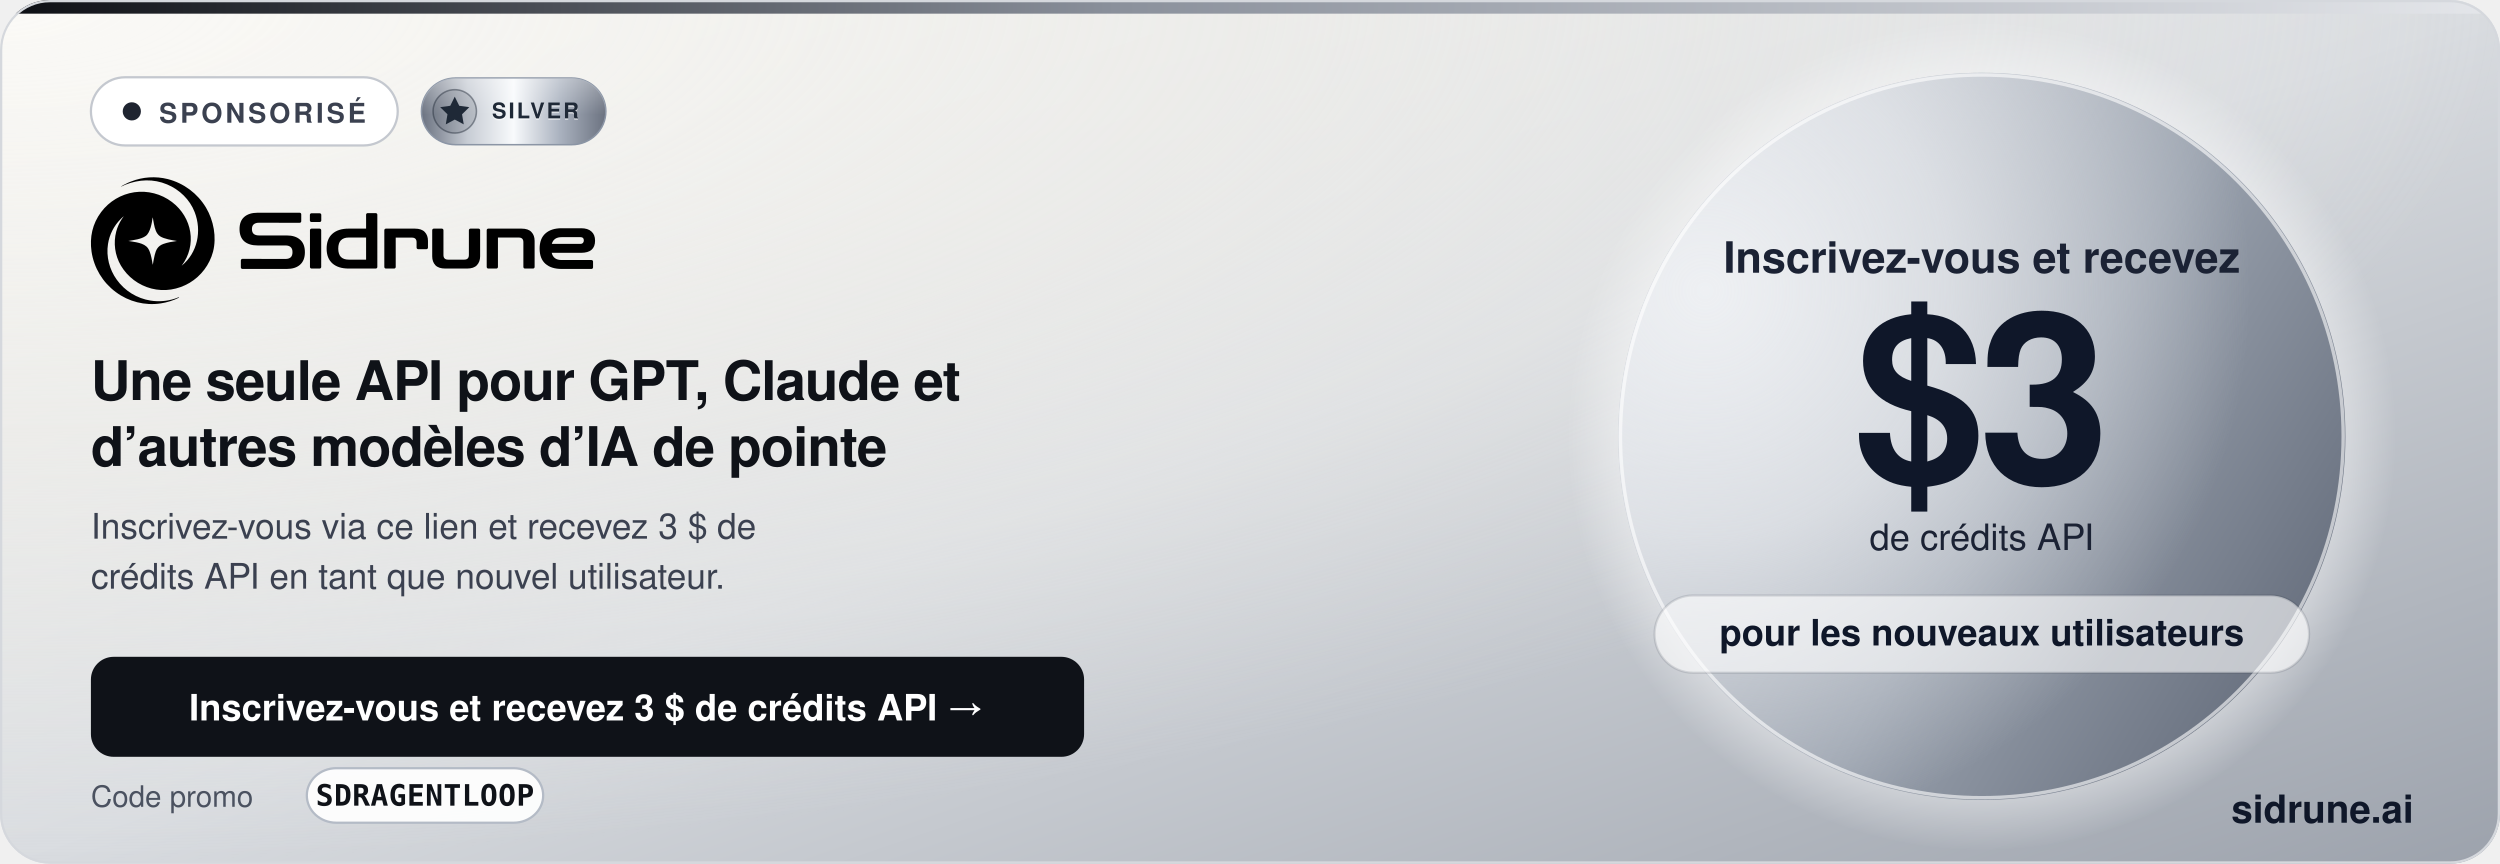
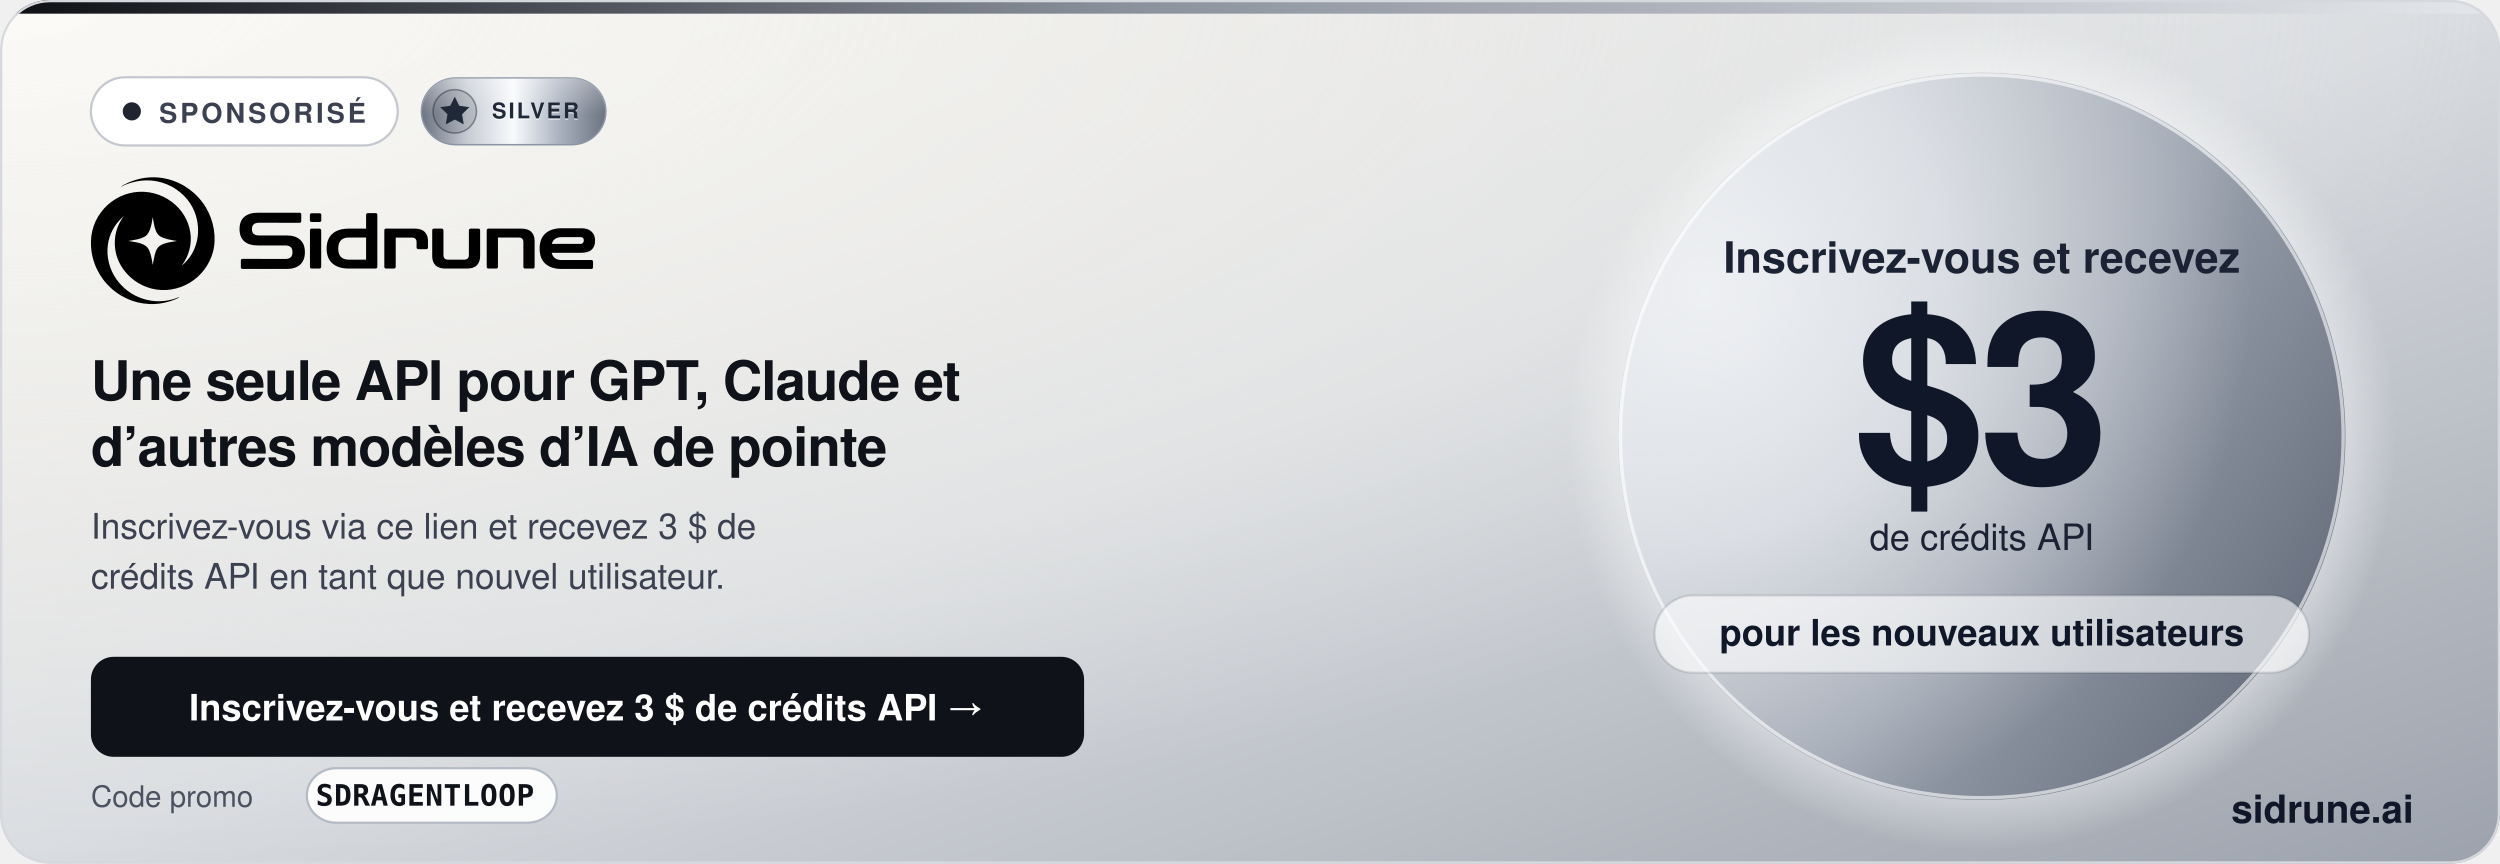
<svg xmlns="http://www.w3.org/2000/svg" width="1100" height="380" viewBox="0 0 1100 380" role="img" aria-label="Sidrune AI (Silver Sponsor): Une seule API pour GPT, Claude et d’autres modèles d’IA de pointe. Inscrivez-vous et recevez 3 $ de crédits API.">
  <defs>
    <linearGradient id="bg" x1="0" y1="0" x2="1" y2="1">
      <stop offset="0" stop-color="#f4f3ef" />
      <stop offset=".5" stop-color="#d9dce0" />
      <stop offset="1" stop-color="#9ca2ac" />
    </linearGradient>
    <radialGradient id="hl" cx="0" cy="0" r="1" gradientUnits="objectBoundingBox">
      <stop offset="0" stop-color="#fbfaf7" />
      <stop offset=".5" stop-color="#f1f0ec" stop-opacity=".6" />
      <stop offset="1" stop-color="#f1f0ec" stop-opacity="0" />
    </radialGradient>
    <linearGradient id="stripe" x1="0" y1="0" x2="1" y2="0">
      <stop offset="0" stop-color="#0b0d12" />
      <stop offset=".45" stop-color="#8b919c" />
      <stop offset="1" stop-color="#e5e7eb" />
    </linearGradient>
    <radialGradient id="orbHl" cx=".12" cy=".3" r=".75">
      <stop offset="0" stop-color="#eef0f3" />
      <stop offset=".45" stop-color="#eef0f3" stop-opacity=".7" />
      <stop offset="1" stop-color="#eef0f3" stop-opacity="0" />
    </radialGradient>
    <linearGradient id="orb" x1="0" y1=".2" x2="1" y2=".8">
      <stop offset="0" stop-color="#c9cdd4" />
      <stop offset=".55" stop-color="#9aa2ae" />
      <stop offset="1" stop-color="#626a79" />
    </linearGradient>
    <radialGradient id="orbGlow" cx=".5" cy=".5" r=".5">
      <stop offset=".88" stop-color="#ffffff" stop-opacity=".35" />
      <stop offset="1" stop-color="#ffffff" stop-opacity="0" />
    </radialGradient>
    <clipPath id="card">
      <rect width="1100" height="380" rx="22" />
    </clipPath>
  </defs>
  <g clip-path="url(#card)">
    <rect width="1100" height="380" fill="url(#bg)" />
    <rect width="1100" height="380" fill="url(#hl)" />
    <rect width="1100" height="6" fill="url(#stripe)" />
    <rect x=".5" y=".5" width="1099" height="379" rx="21.5" fill="none" stroke="#d5d8dd" />
  </g>
  <rect x="40" y="34" width="135" height="30" rx="15" fill="#ffffff" stroke="#c4c8cf" />
  <circle cx="58" cy="49" r="4" fill="#1f2430" />
  <text x="70" y="54" font-family="-apple-system, BlinkMacSystemFont, 'Segoe UI', Helvetica, Arial, sans-serif" font-size="12" font-weight="700" letter-spacing="1.3" fill="#3b4150">SPONSORISÉ</text>
  <svg x="185" y="34" width="82" height="30" viewBox="0 0 120 44">
    <defs>
      <linearGradient id="bm" x1="0" y1="0" x2="1" y2="0">
        <stop offset="0.00" stop-color="#6b7280" />
        <stop offset="0.25" stop-color="#c7ccd4" />
        <stop offset="0.50" stop-color="#f8fafc" />
        <stop offset="0.75" stop-color="#aab2bf" />
        <stop offset="1.00" stop-color="#6b7280" />
      </linearGradient>
      <linearGradient id="bs" x1="0" y1="0" x2="0" y2="1">
        <stop offset="0" stop-color="#fff" stop-opacity=".32" />
        <stop offset=".55" stop-color="#fff" stop-opacity="0" />
      </linearGradient>
    </defs>
    <rect x=".5" y=".5" width="119" height="43" rx="22" fill="url(#bm)" stroke="#8b95a5" />
    <rect x=".5" y=".5" width="119" height="43" rx="22" fill="url(#bs)" />
    <circle cx="22" cy="22" r="14" fill="#1f2937" fill-opacity=".14" stroke="#1f2937" stroke-opacity=".45" />
    <path d="M22 12.5l2.9 5.9 6.5.9-4.7 4.6 1.1 6.5L22 27.3l-5.8 3.1 1.1-6.5-4.7-4.6 6.5-.9z" fill="#1f2937" />
    <text x="46" y="27.5" text-anchor="start" font-family="-apple-system, BlinkMacSystemFont, 'Segoe UI', Helvetica, Arial, sans-serif" font-size="14" font-weight="800" letter-spacing="1.4" fill="#ffffff" fill-opacity=".55">SILVER</text>
    <text x="46" y="26.5" text-anchor="start" font-family="-apple-system, BlinkMacSystemFont, 'Segoe UI', Helvetica, Arial, sans-serif" font-size="14" font-weight="800" letter-spacing="1.4" fill="#1f2937">SILVER</text>
  </svg>
  <svg x="40" y="78" width="222" height="56" viewBox="0 0 555 140" fill="none">
    <path d="M166.677 100.837C165.714 100.837 164.933 100.056 164.933 99.093V91.495C164.933 90.531 165.716 89.75 166.68 89.752L213.976 89.834C216.478 89.834 218.383 89.265 219.691 88.128C221.055 86.934 221.738 85.029 221.738 82.413C221.738 79.798 221.055 77.921 219.691 76.784C218.383 75.59 216.478 74.993 213.976 74.993H183.442C177.13 74.993 172.212 73.486 168.686 70.473C165.218 67.402 163.483 62.91 163.483 56.997C163.483 51.083 165.218 46.619 168.686 43.606C172.212 40.535 177.13 39 183.442 39H229.632C230.595 39 231.376 39.781 231.376 40.744V48.341C231.376 49.305 230.593 50.087 229.629 50.085L184.892 50.003C182.447 50.003 180.542 50.571 179.177 51.709C177.812 52.789 177.13 54.551 177.13 56.997C177.13 59.442 177.812 61.233 179.177 62.37C180.542 63.45 182.447 63.99 184.892 63.99H215.426C221.738 63.99 226.628 65.554 230.096 68.682C233.622 71.752 235.384 76.329 235.384 82.413C235.384 88.441 233.622 93.018 230.096 96.145C226.628 99.273 221.738 100.837 215.426 100.837H166.677Z" fill="black" />
    <path d="M242.699 100.41C241.736 100.41 240.956 99.629 240.956 98.666V58.228C240.956 57.266 241.736 56.485 242.699 56.485H251.579C252.542 56.485 253.323 57.266 253.323 58.228V98.666C253.323 99.629 252.542 100.41 251.579 100.41H242.699ZM242.614 49.235C241.651 49.235 240.87 48.454 240.87 47.491V41.341C240.87 40.378 241.651 39.597 242.614 39.597H251.665C252.628 39.597 253.408 40.378 253.408 41.341V47.491C253.408 48.454 252.628 49.235 251.665 49.235H242.614Z" fill="black" />
    <path d="M315.064 98.666C315.064 99.629 314.284 100.41 313.321 100.41H302.697V41.17C302.697 40.207 303.478 39.426 304.441 39.426H313.321C314.284 39.426 315.064 40.207 315.064 41.17V98.666ZM312.932 100.41H283.506C275.887 100.41 269.945 98.534 265.68 94.781C261.416 91.028 259.283 85.598 259.283 78.49C259.283 71.326 261.416 65.867 265.68 62.114C269.945 58.361 275.887 56.485 283.506 56.485H312.079V66.293H283.506C279.81 66.293 276.967 67.317 274.977 69.364C273.044 71.354 272.077 74.396 272.077 78.49C272.077 82.527 273.044 85.569 274.977 87.616C276.967 89.606 279.81 90.602 283.506 90.602H312.932V100.41Z" fill="black" />
    <path d="M324.496 100.41C323.533 100.41 322.753 99.629 322.753 98.666V58.228C322.753 57.266 323.533 56.485 324.496 56.485H356.358C361.304 56.485 364.944 57.736 367.275 60.238C369.606 62.683 370.772 65.924 370.772 69.961V77.344C370.772 78.306 369.991 79.087 369.028 79.087H359.978C359.015 79.087 358.234 78.306 358.234 77.344V71.496C358.234 68.085 356.528 66.379 353.116 66.379H335.29V98.666C335.29 99.629 334.51 100.41 333.547 100.41H324.496Z" fill="black" />
    <path d="M389.841 100.41C384.837 100.41 381.17 99.159 378.839 96.657C376.564 94.155 375.427 90.914 375.427 86.934V58.228C375.427 57.266 376.208 56.485 377.171 56.485H386.051C387.014 56.485 387.794 57.266 387.794 58.228V85.484C387.794 88.896 389.5 90.602 392.912 90.602H410.652C414.064 90.602 415.77 88.896 415.77 85.484V58.228C415.77 57.266 416.551 56.485 417.514 56.485H426.394C427.357 56.485 428.137 57.266 428.137 58.228V86.934C428.137 90.914 426.972 94.155 424.64 96.657C422.366 99.159 418.727 100.41 413.723 100.41H389.841Z" fill="black" />
    <path d="M437.111 100.41C436.148 100.41 435.368 99.629 435.368 98.666V58.228C435.368 57.266 436.148 56.485 437.111 56.485H473.664C478.668 56.485 482.307 57.736 484.581 60.238C486.913 62.683 488.078 65.924 488.078 69.961V98.666C488.078 99.629 487.298 100.41 486.335 100.41H477.455C476.492 100.41 475.711 99.629 475.711 98.666V71.411C475.711 67.999 474.005 66.293 470.593 66.293H447.735V98.666C447.735 99.629 446.954 100.41 445.991 100.41H437.111Z" fill="black" />
    <path d="M517.816 100.837C510.196 100.837 504.254 98.96 499.99 95.207C495.725 91.398 493.593 85.825 493.593 78.49C493.593 71.098 495.725 65.526 499.99 61.773C504.254 57.963 510.196 56.058 517.816 56.058H539.139C544.142 56.058 547.952 57.252 550.568 59.641C553.24 61.972 554.576 65.327 554.576 69.705C554.576 78.632 549.431 83.096 539.139 83.096H506.898C508.092 88.384 511.732 91.028 517.816 91.028H550.615C551.578 91.028 552.359 91.809 552.359 92.772V99.093C552.359 100.056 551.578 100.837 550.615 100.837H517.816ZM517.816 65.867C511.959 65.867 508.348 68.34 506.984 73.287H538.542C539.679 73.287 540.56 72.946 541.186 72.264C541.868 71.582 542.209 70.643 542.209 69.449C542.209 67.061 540.987 65.867 538.542 65.867H517.816Z" fill="black" />
    <path d="M44.235 4.62C57.028 -0.439 71.083 -1.37 84.431 1.959C102.102 6.455 117.272 17.769 126.62 33.424C134.978 47.528 138.457 65.863 134.342 81.855C130.526 96.213 121.258 108.516 108.509 116.146C95.806 123.62 80.882 126.1 66.54 122.379C52.503 118.74 40.467 109.71 33.048 97.25C26.378 85.884 24.518 72.327 27.88 59.584C29.178 54.732 31.242 50.118 33.993 45.916C34.731 44.782 35.467 43.866 36.214 42.792C35.207 43.522 33.599 45.121 32.666 46.041C25.255 53.469 20.397 63.061 18.795 73.431C16.612 87.065 20.342 101.499 28.415 112.644C37.254 124.995 50.679 133.285 65.682 135.653C74.662 137.077 83.854 136.328 92.486 133.47C93.365 133.172 95.763 132.362 96.456 131.989C96.933 132.112 96.806 132.004 97.019 132.348C91.26 135.385 83.354 137.791 76.921 138.736C59.442 141.385 41.63 136.914 27.473 126.325C12.951 115.619 3.306 99.556 0.684 81.705C-1.565 66.004 1.674 51.04 11.267 38.264C20.077 26.48 33.185 18.653 47.737 16.483C62.406 14.368 77.311 18.219 89.12 27.175C111.458 44.057 116.927 74.736 99.793 97.321C117.364 83.149 122.142 59.018 114.144 38.348C108.756 24.424 97.499 13.624 83.816 7.87C68.723 1.524 52.871 2.234 37.835 8.202C36.673 8.834 34.601 9.749 33.371 10.282L33.203 10.144C34.126 9.347 36.995 7.82 37.875 7.471C39.544 6.475 42.38 5.353 44.235 4.62ZM67.894 44.065C67.176 49.953 65.386 60.824 60.353 64.501C55.298 68.195 47.264 68.949 41.227 70.067C48.218 71.333 58.62 71.916 62.842 78.202C65.392 81.998 66.472 87.689 67.296 92.138C67.441 92.918 67.81 95.783 68.014 96.31C68.294 95.761 68.704 92.575 68.847 91.769C69.222 89.679 69.659 87.602 70.16 85.539C71.579 79.728 73.544 75.638 79.586 73.379C83.966 71.742 89.967 70.69 94.641 70.088C89.253 69.155 80.571 67.888 76.079 64.905C74.935 64.147 73.944 63.179 73.157 62.054C70.309 58.051 69.553 52.355 68.647 47.644C68.542 47.099 68.192 44.35 67.894 44.065ZM33.197 10.339C33.114 10.359 33.17 10.352 33.028 10.311C33.061 10.274 33.101 10.236 33.147 10.194L33.197 10.339ZM33.203 10.144C33.183 10.161 33.165 10.178 33.147 10.194L33.134 10.157L33.171 10.118L33.203 10.144Z" fill="black" />
  </svg>
  <text x="40" y="176" font-family="-apple-system, BlinkMacSystemFont, 'Segoe UI', Helvetica, Arial, sans-serif" font-size="24" font-weight="800" letter-spacing="-0.4" fill="#0f1218">Une seule API pour GPT, Claude et</text>
  <text x="40" y="205" font-family="-apple-system, BlinkMacSystemFont, 'Segoe UI', Helvetica, Arial, sans-serif" font-size="24" font-weight="800" letter-spacing="-0.4" fill="#0f1218">d’autres modèles d’IA de pointe</text>
  <text x="40" y="237" font-family="-apple-system, BlinkMacSystemFont, 'Segoe UI', Helvetica, Arial, sans-serif" font-size="15.5" fill="#3b4150">Inscrivez-vous via ce lien et recevez 3 $ de</text>
  <text x="40" y="259" font-family="-apple-system, BlinkMacSystemFont, 'Segoe UI', Helvetica, Arial, sans-serif" font-size="15.5" fill="#3b4150">crédits API en tant que nouvel utilisateur.</text>
  <rect x="40" y="289" width="437" height="44" rx="10" fill="#0f1218" />
  <text x="258" y="317" text-anchor="middle" font-family="-apple-system, BlinkMacSystemFont, 'Segoe UI', Helvetica, Arial, sans-serif" font-size="16" font-weight="800" fill="#ffffff">Inscrivez-vous et recevez 3 $ de crédits API →</text>
  <text x="40" y="355" font-family="-apple-system, BlinkMacSystemFont, 'Segoe UI', Helvetica, Arial, sans-serif" font-size="13" fill="#4b5260">Code promo</text>
-   <rect x="135" y="338" width="104" height="24" rx="13" fill="#ffffff" fill-opacity=".92" stroke="#b4bbc6" stroke-width="1" />
+   <rect x="135" y="338" width="110" height="24" rx="13" fill="#ffffff" fill-opacity=".92" stroke="#b4bbc6" stroke-width="1" />
  <text x="187" y="354.5" text-anchor="middle" font-family="'SF Mono', ui-monospace, Menlo, Consolas, monospace" font-size="13" font-weight="800" letter-spacing=".2" fill="#0f1218">SDRAGENTLOOP</text>
  <circle cx="872" cy="192" r="182" fill="url(#orbGlow)" />
  <circle cx="872" cy="192" r="160" fill="url(#orb)" />
  <circle cx="872" cy="192" r="160" fill="url(#orbHl)" />
  <circle cx="872" cy="192" r="159" fill="none" stroke="#ffffff" stroke-opacity=".6" stroke-width="1.5" />
  <text x="872" y="120" text-anchor="middle" font-family="-apple-system, BlinkMacSystemFont, 'Segoe UI', Helvetica, Arial, sans-serif" font-size="19.0" font-weight="600" fill="#1b2234">Inscrivez-vous et recevez</text>
  <text x="872" y="212" text-anchor="middle" font-family="-apple-system, BlinkMacSystemFont, 'Segoe UI', Helvetica, Arial, sans-serif" font-size="104" font-weight="800" letter-spacing="-3" fill="#0f1729">$3</text>
  <text x="872" y="242" text-anchor="middle" font-family="-apple-system, BlinkMacSystemFont, 'Segoe UI', Helvetica, Arial, sans-serif" font-size="16" fill="#1b2234">de crédits API</text>
  <rect x="728" y="262" width="288" height="34" rx="17" fill="#ffffff" fill-opacity=".6" stroke="#0f1729" stroke-opacity=".12" />
  <text x="872" y="284" text-anchor="middle" font-family="-apple-system, BlinkMacSystemFont, 'Segoe UI', Helvetica, Arial, sans-serif" font-size="16" font-weight="700" fill="#0f1729">pour les nouveaux utilisateurs</text>
  <text x="1062" y="362" text-anchor="end" font-family="-apple-system, BlinkMacSystemFont, 'Segoe UI', Helvetica, Arial, sans-serif" font-size="17" font-weight="800" fill="#0f1729">sidrune.ai</text>
</svg>
